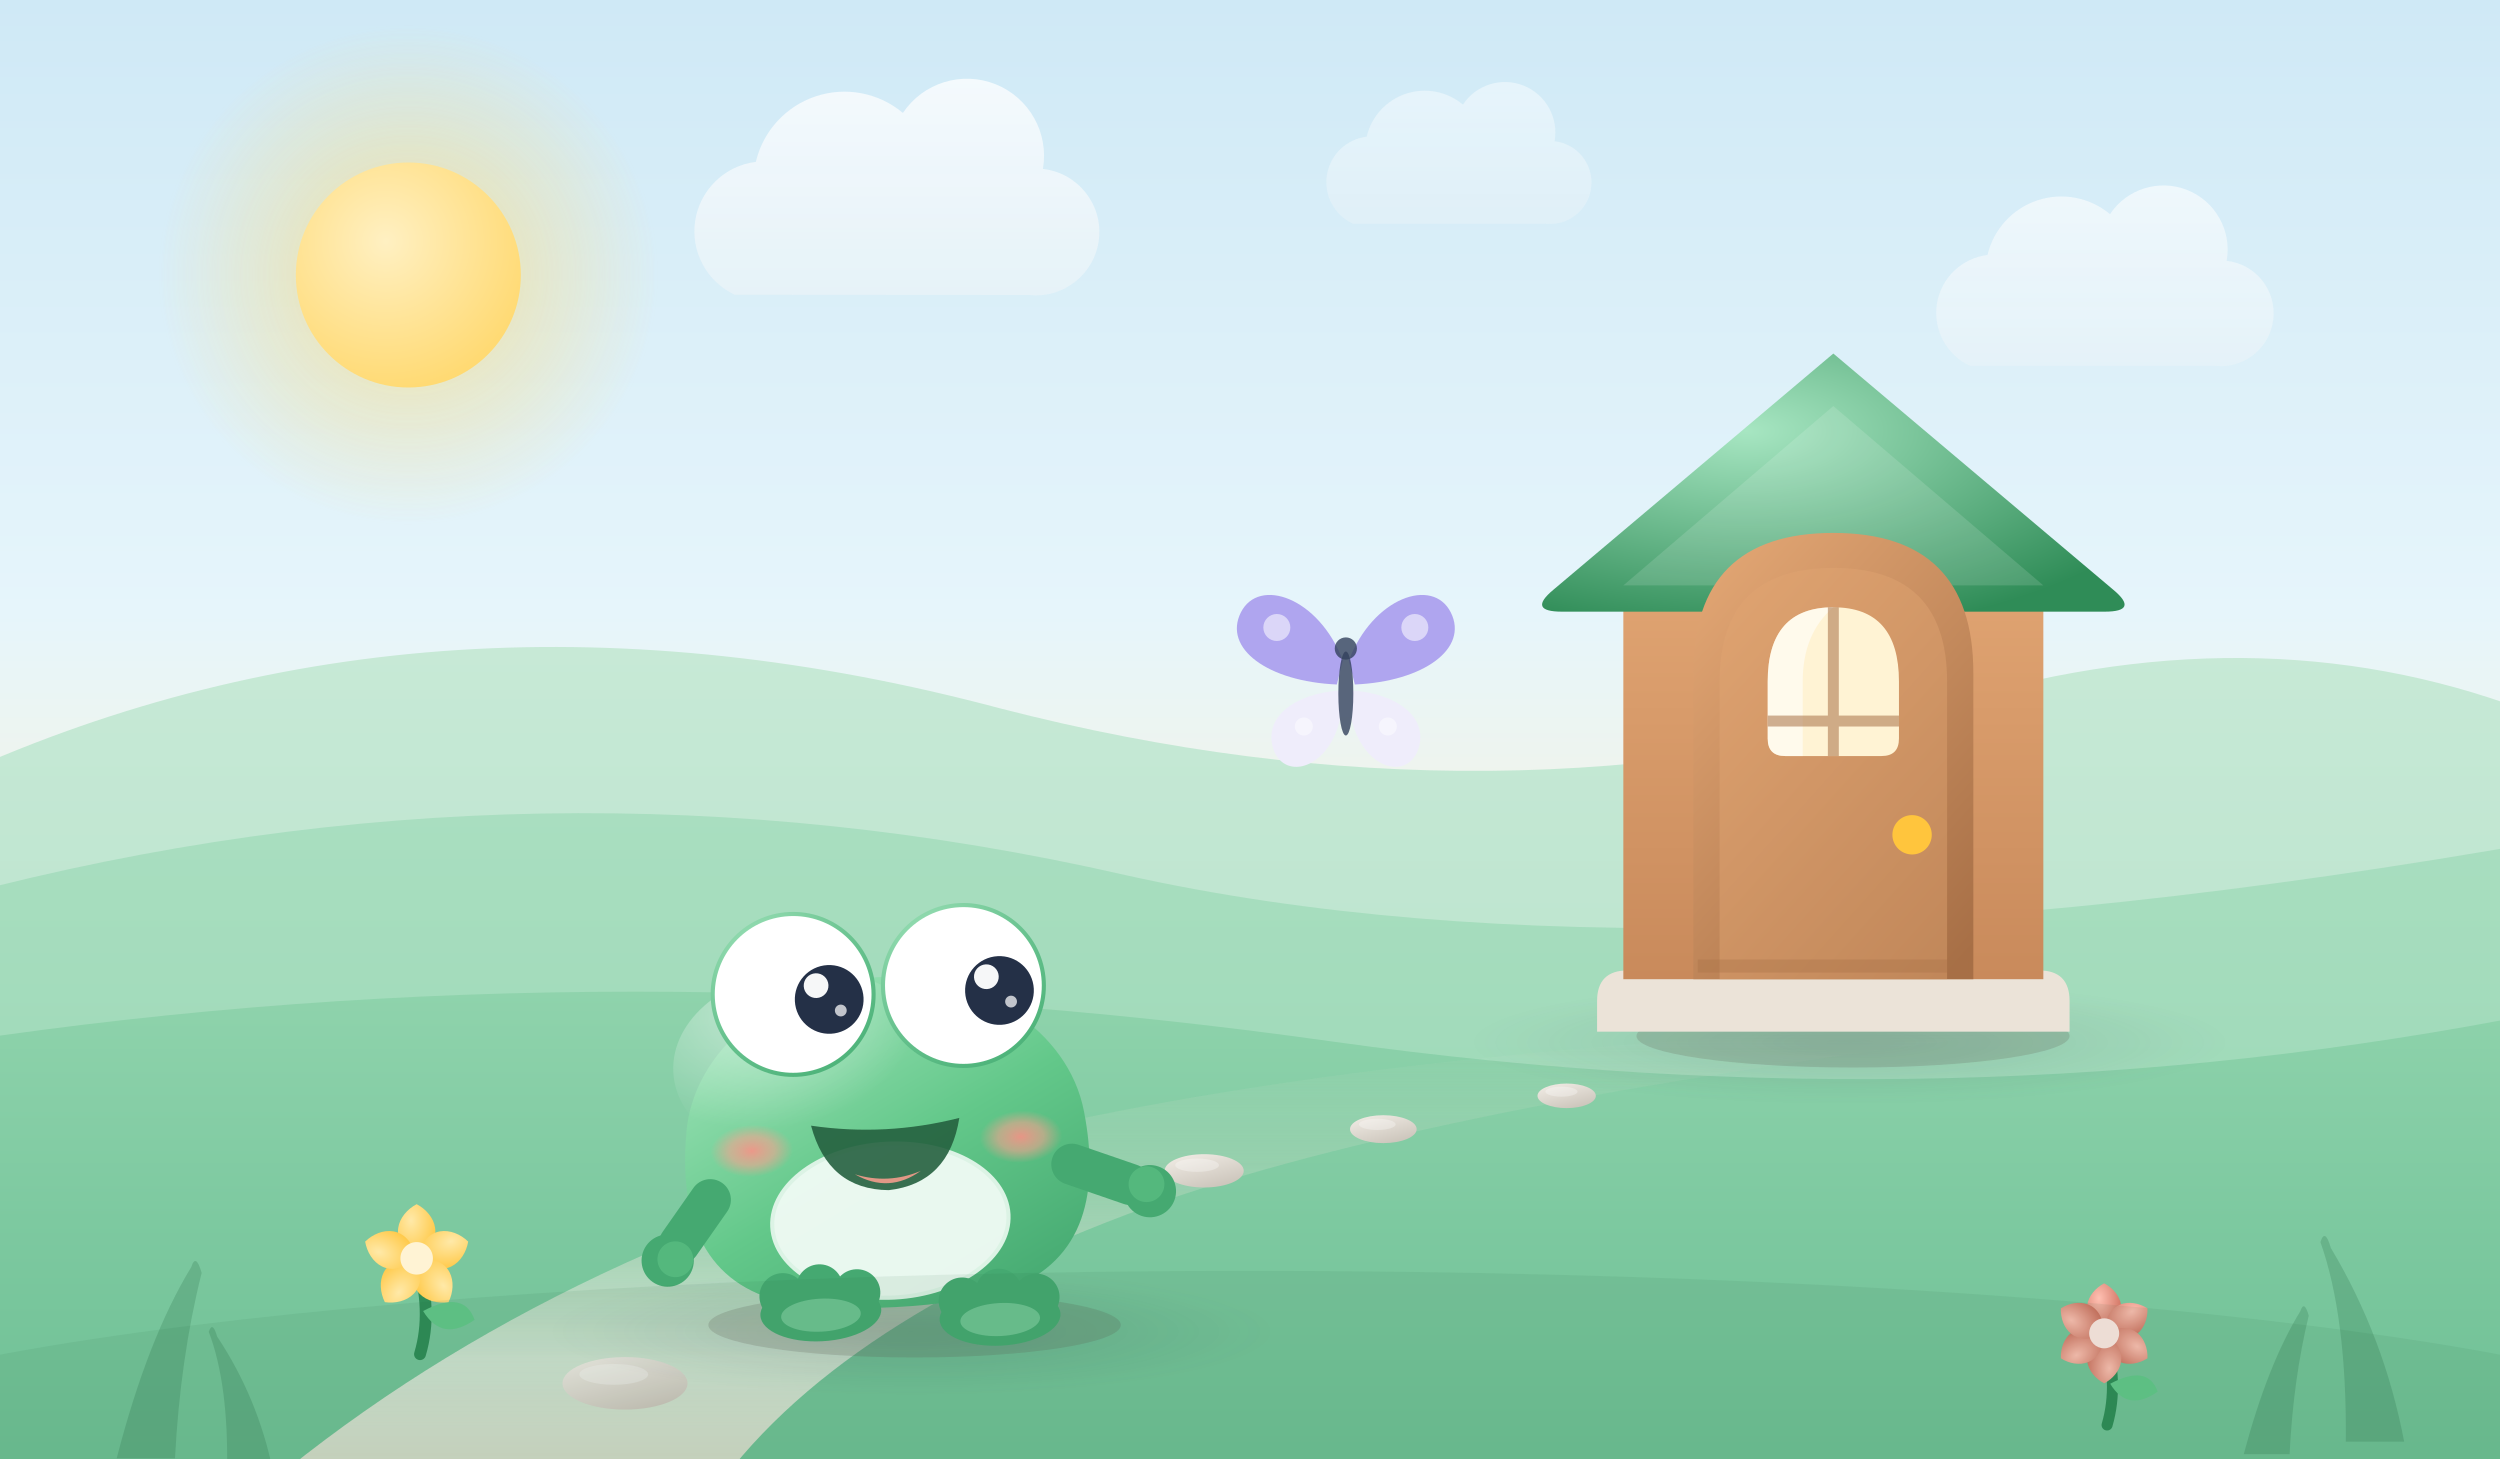
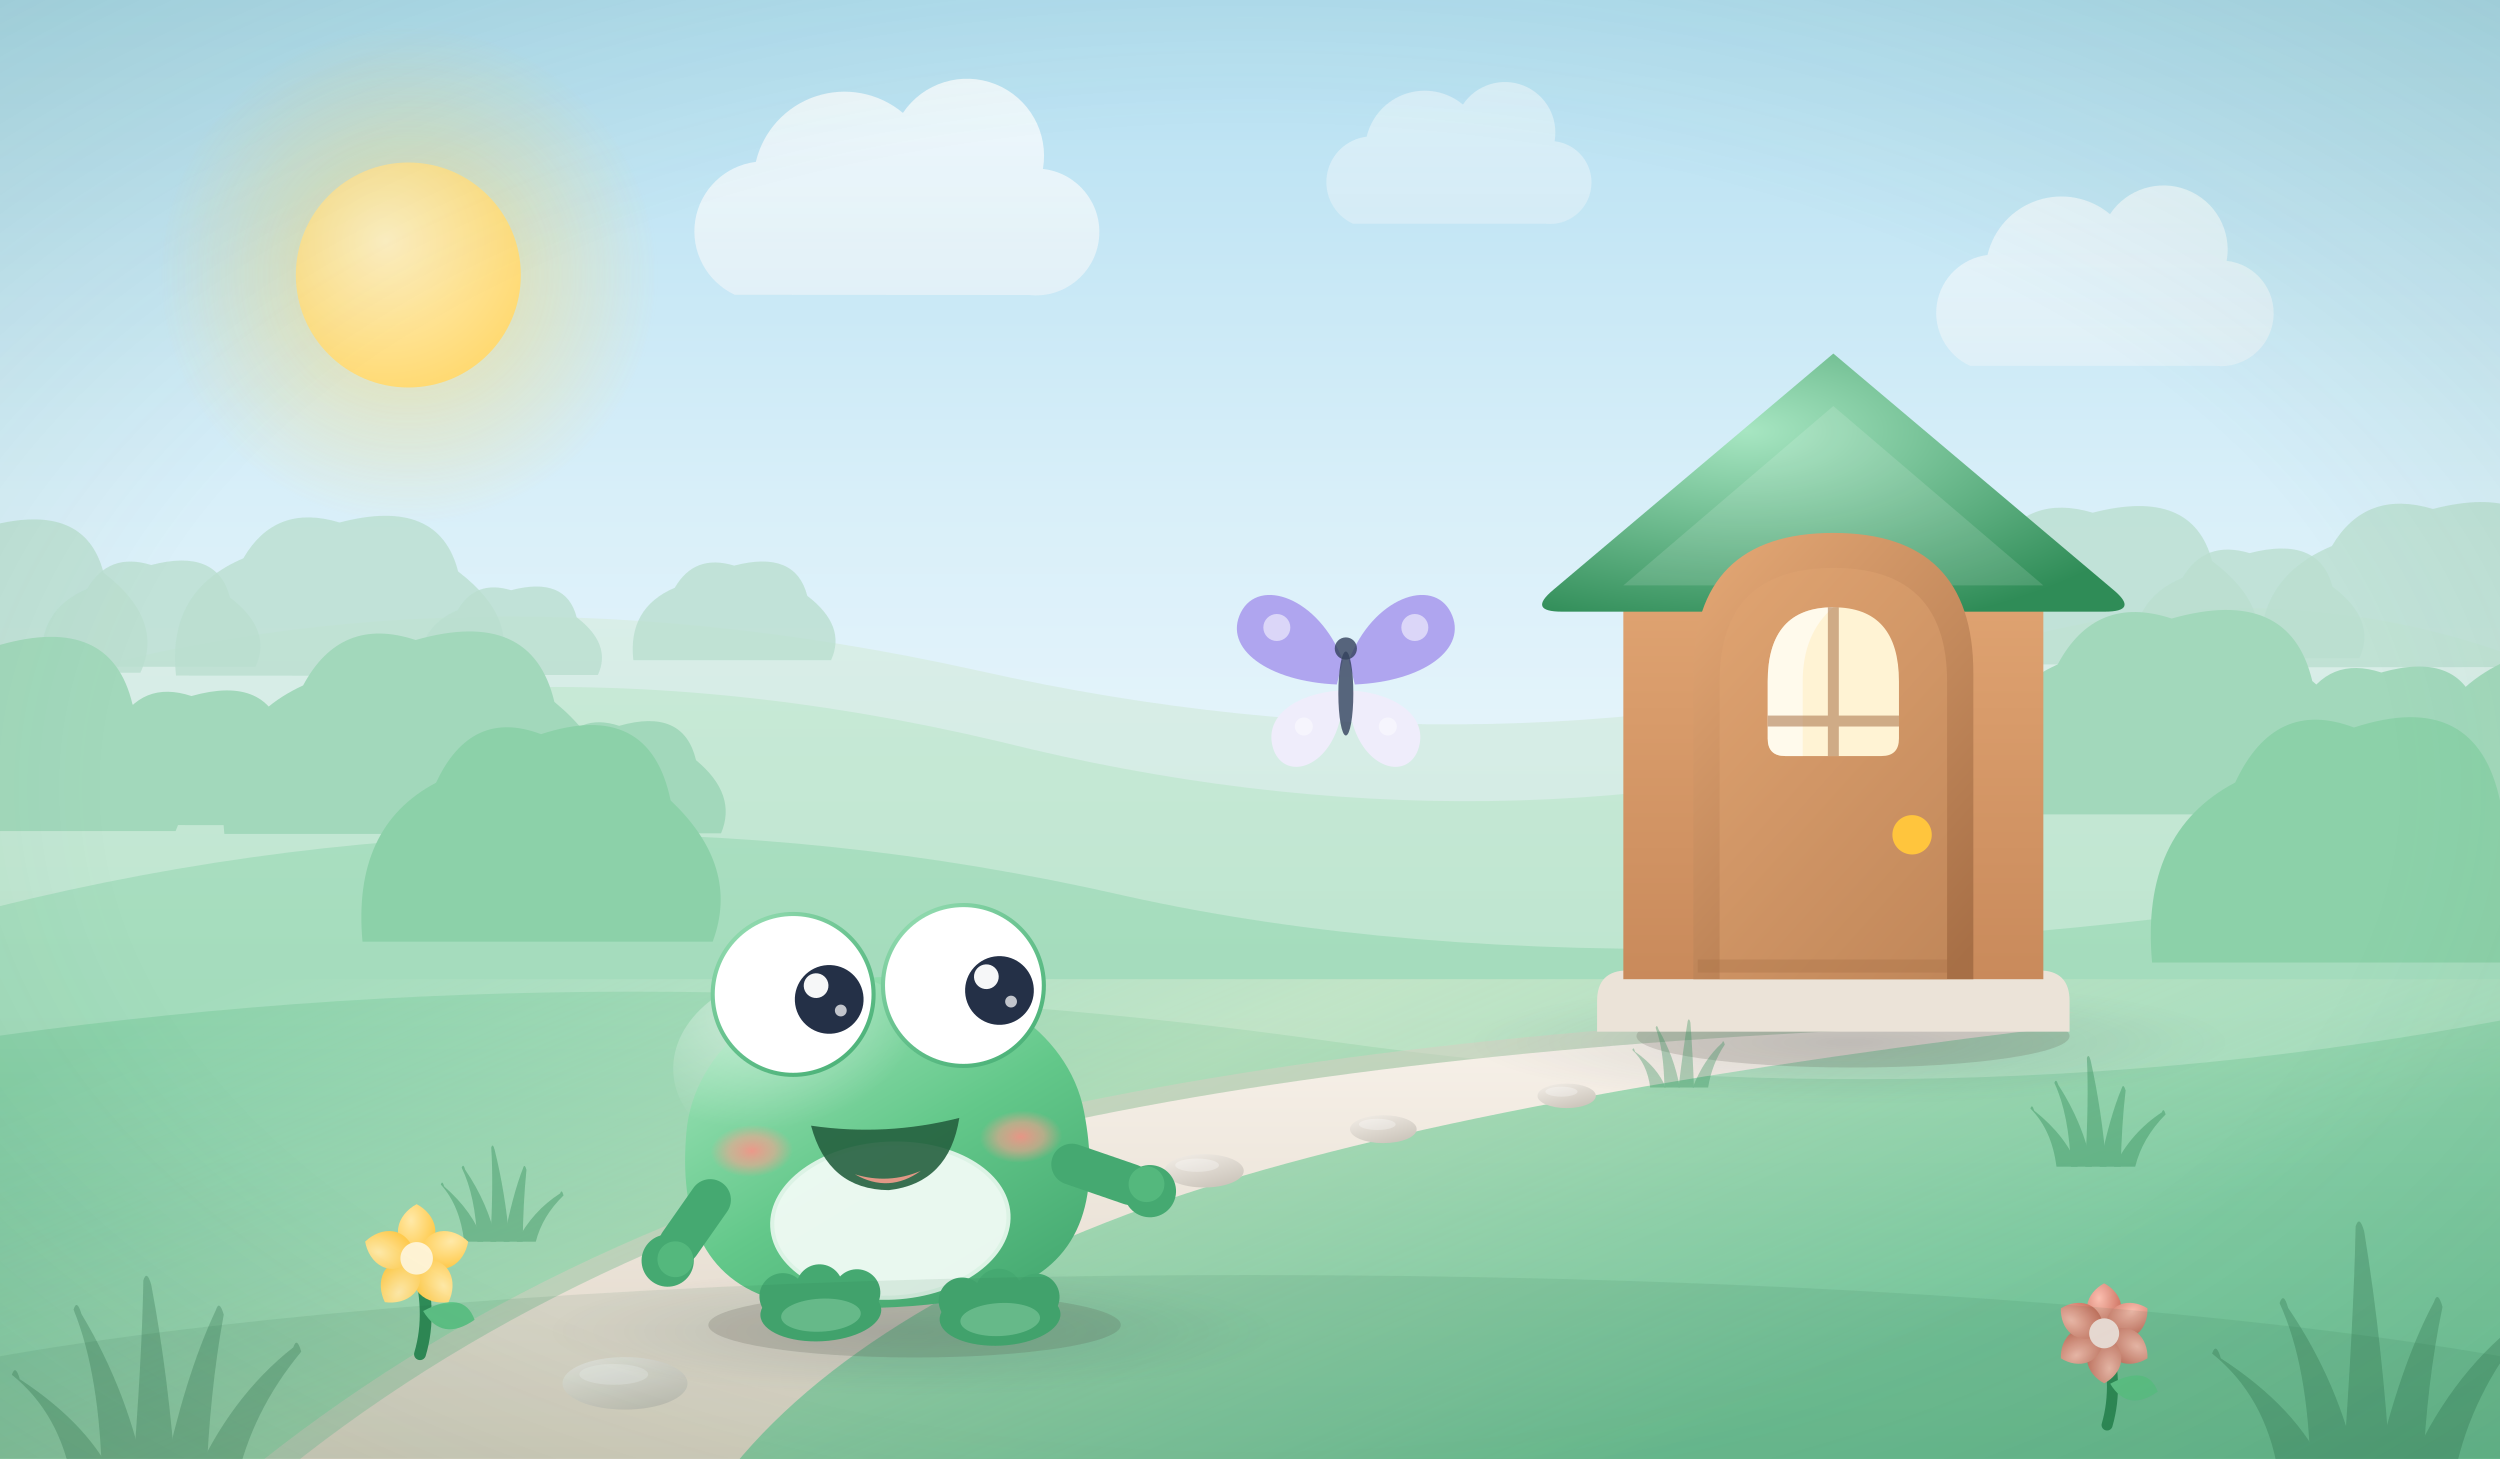
<svg xmlns="http://www.w3.org/2000/svg" viewBox="0 0 1200 700" width="1200" height="700">
  <defs>
    <linearGradient id="cloudFill" x1="0" y1="0" x2="0" y2="1">
      <stop offset="0" stop-color="#FFFFFF" />
      <stop offset="1" stop-color="#EAF3F8" />
    </linearGradient>
    <radialGradient id="greenBall" cx="0.35" cy="0.3" r="0.8">
      <stop offset="0" stop-color="#A7E6C2" />
      <stop offset="1" stop-color="#2F8C57" />
    </radialGradient>
    <linearGradient id="ground" x1="0" y1="0" x2="0" y2="1">
      <stop offset="0" stop-color="#8FD3AC" />
      <stop offset="0.45" stop-color="#7DC9A0" />
      <stop offset="1" stop-color="#6CBE92" />
    </linearGradient>
    <linearGradient id="hillFar" x1="0" y1="0" x2="0" y2="1">
      <stop offset="0" stop-color="#C7E9D6" />
      <stop offset="1" stop-color="#AEDFC4" />
    </linearGradient>
+     <linearGradient id="hillHaze" x1="0" y1="0" x2="0" y2="1">
+       <stop offset="0" stop-color="#D9EEE8" />
+       <stop offset="1" stop-color="#C6E6DA" />
+     </linearGradient>
    <linearGradient id="hillMid" x1="0" y1="0" x2="0" y2="1">
      <stop offset="0" stop-color="#A9DEC0" />
      <stop offset="1" stop-color="#93D5B0" />
    </linearGradient>
    <linearGradient id="hopBody" x1="0.2" y1="0" x2="0.85" y2="1">
      <stop offset="0" stop-color="#9FE3B9" />
      <stop offset="0.52" stop-color="#63C88A" />
      <stop offset="1" stop-color="#45A971" />
    </linearGradient>
    <radialGradient id="hopCheek" cx="0.5" cy="0.5" r="0.5">
      <stop offset="0" stop-color="#FF8E86" stop-opacity="0.85" />
      <stop offset="0.55" stop-color="#FF9F8F" stop-opacity="0.55" />
      <stop offset="1" stop-color="#FF9F8F" stop-opacity="0" />
    </radialGradient>
    <radialGradient id="hopEyeDome" cx="0.36" cy="0.28" r="0.75">
      <stop offset="0" stop-color="#A9E8C2" />
      <stop offset="1" stop-color="#4FB47B" />
    </radialGradient>
    <radialGradient id="hopSheen" cx="0.34" cy="0.22" r="0.6">
      <stop offset="0" stop-color="#FFFFFF" stop-opacity="0.45" />
      <stop offset="1" stop-color="#FFFFFF" stop-opacity="0" />
    </radialGradient>
+     <linearGradient id="meadowLight" x1="0.1" y1="0" x2="0.9" y2="0.4">
+       <stop offset="0" stop-color="#FFFFFF" stop-opacity="0" />
+       <stop offset="0.45" stop-color="#FFF6DE" stop-opacity="0.32" />
+       <stop offset="1" stop-color="#FFF6DE" stop-opacity="0" />
+     </linearGradient>
+     <linearGradient id="pathSand" x1="0" y1="0" x2="0" y2="1">
+       <stop offset="0" stop-color="#F7F1E9" />
+       <stop offset="0.45" stop-color="#EBE3D8" />
+       <stop offset="1" stop-color="#DDD2C2" />
+     </linearGradient>
    <radialGradient id="peachBall" cx="0.35" cy="0.3" r="0.8">
      <stop offset="0" stop-color="#FFC0B2" />
      <stop offset="1" stop-color="#C96755" />
    </radialGradient>
-     <linearGradient id="shoreSand" x1="0" y1="0" x2="0" y2="1">
-       <stop offset="0" stop-color="#EBE3D8" stop-opacity="0" />
-       <stop offset="0.36" stop-color="#EBE3D8" stop-opacity="0.26" />
-       <stop offset="0.7" stop-color="#F7F1E9" stop-opacity="0.72" />
-       <stop offset="1" stop-color="#E3D9CA" stop-opacity="0.92" />
-     </linearGradient>
+     <radialGradient id="pondVignette" cx="0.5" cy="0.54" r="0.78">
+       <stop offset="0.58" stop-color="#1B5E39" stop-opacity="0" />
+       <stop offset="1" stop-color="#1B5E39" stop-opacity="0.16" />
+     </radialGradient>
    <linearGradient id="skyWarm" x1="0" y1="0" x2="0" y2="1">
-       <stop offset="0" stop-color="#CFE9F6" />
-       <stop offset="0.42" stop-color="#E6F5FB" />
-       <stop offset="0.75" stop-color="#FFF3D4" />
-       <stop offset="1" stop-color="#FFF0E2" />
+       <stop offset="0" stop-color="#B4DFF1" />
+       <stop offset="0.34" stop-color="#D8EFF9" />
+       <stop offset="0.66" stop-color="#EFF8FC" />
+       <stop offset="0.86" stop-color="#FFF3D4" />
+       <stop offset="1" stop-color="#FFEFDF" />
    </linearGradient>
    <radialGradient id="softShadow" cx="0.5" cy="0.5" r="0.5">
      <stop offset="0" stop-color="#243047" stop-opacity="0.14" />
      <stop offset="1" stop-color="#243047" stop-opacity="0" />
    </radialGradient>
    <linearGradient id="stoneGrad" x1="0.25" y1="0" x2="0.85" y2="1">
      <stop offset="0" stop-color="#EFEAE3" />
      <stop offset="1" stop-color="#C9C2B8" />
    </linearGradient>
    <radialGradient id="sunDisc" cx="0.4" cy="0.35" r="0.75">
      <stop offset="0" stop-color="#FFF0C2" />
      <stop offset="1" stop-color="#FFD769" />
    </radialGradient>
    <radialGradient id="sunGlow" cx="0.5" cy="0.5" r="0.5">
      <stop offset="0" stop-color="#FFD769" stop-opacity="0.95" />
      <stop offset="0.45" stop-color="#FFD769" stop-opacity="0.45" />
      <stop offset="1" stop-color="#FFD769" stop-opacity="0" />
    </radialGradient>
    <linearGradient id="woodGrad" x1="0.2" y1="0" x2="0.9" y2="1">
      <stop offset="0" stop-color="#E0A472" />
      <stop offset="1" stop-color="#A76F46" />
    </linearGradient>
    <linearGradient id="woodGradV" x1="0" y1="0" x2="0" y2="1">
      <stop offset="0" stop-color="#E0A472" />
      <stop offset="1" stop-color="#C98A5B" />
    </linearGradient>
    <radialGradient id="yellowBall" cx="0.35" cy="0.3" r="0.8">
      <stop offset="0" stop-color="#FFE9A8" />
      <stop offset="1" stop-color="#FFC53D" />
    </radialGradient>
  </defs>
  <rect x="0" y="0" width="1200" height="700" fill="url(#skyWarm)" />
  <circle cx="196" cy="132" r="120" fill="url(#sunGlow)" opacity="0.75" />
  <circle cx="196" cy="132" r="54" fill="url(#sunDisc)" />
  <g opacity="0.75">
    <path d=" M 352.7 141.5 a 33.6 33.6 0 0 1 10.1 -63.8 a 43.7 43.7 0 0 1 70.6 -23.5 a 37 37 0 0 1 67.2 26.9 a 30.2 30.2 0 0 1 -6.7 60.5 Z" fill="url(#cloudFill)" />
  </g>
  <g opacity="0.6">
    <path d=" M 945.6 175.6 a 28 28 0 0 1 8.4 -53.2 a 36.4 36.4 0 0 1 58.8 -19.6 a 30.8 30.8 0 0 1 56 22.4 a 25.2 25.2 0 0 1 -5.6 50.4 Z" fill="url(#cloudFill)" />
  </g>
  <g opacity="0.45">
    <path d=" M 649.4 107.4 a 22 22 0 0 1 6.6 -41.8 a 28.6 28.6 0 0 1 46.2 -15.4 a 24.2 24.2 0 0 1 44 17.6 a 19.8 19.8 0 0 1 -4.4 39.6 Z" fill="url(#cloudFill)" />
  </g>
-   <path d="M -20 372 Q 210 268 480 340 Q 720 402 940 336 Q 1090 292 1220 344 L 1220 720 L -20 720 Z" fill="url(#hillFar)" />
-   <path d="M -20 430 Q 260 356 540 420 Q 800 478 1220 404 L 1220 720 L -20 720 Z" fill="url(#hillMid)" />
+   <path d="M -20 340 Q 200 262 470 322 Q 720 378 950 312 Q 1090 268 1220 320 L 1220 720 L -20 720 Z" fill="url(#hillHaze)" />
+   <path d="M -80.1 322.9 q -4.4 -39 31 -54 q 14.7 -25.5 44.2 -16.5 q 45.7 -12 54.6 22.5 q 29.5 22.5 17.7 48 Z" fill="#BADFD0" opacity="0.8" />
+   <path d="M 20.4 320 q -3.1 -27 21.5 -37.4 q 10.2 -17.7 30.7 -11.4 q 31.7 -8.3 37.8 15.6 q 20.5 15.6 12.3 33.3 Z" fill="#BADFD0" opacity="0.8" />
+   <path d="M 84.5 324.3 q -4.6 -40.7 32.3 -56.3 q 15.4 -26.6 46.2 -17.2 q 47.7 -12.5 56.9 23.5 q 30.8 23.5 18.5 50.1 Z" fill="#BADFD0" opacity="0.8" />
+   <path d="M 201.8 324 q -2.6 -22.5 17.9 -31.2 q 8.5 -14.7 25.6 -9.5 q 26.4 -6.9 31.5 13 q 17 13 10.2 27.7 Z" fill="#BADFD0" opacity="0.8" />
+   <path d="M 304 316.9 q -2.8 -25.1 19.9 -34.8 q 9.5 -16.4 28.5 -10.6 q 29.4 -7.7 35.1 14.5 q 19 14.5 11.4 30.9 Z" fill="#BADFD0" opacity="0.8" />
+   <path d="M 925.5 318.9 q -4.6 -40.3 32.5 -55.8 q 15.5 -26.3 46.5 -17 q 48 -12.4 57.3 23.2 q 31 23.2 18.6 49.6 Z" fill="#BADFD0" opacity="0.8" />
+   <path d="M 1025 316 q -3.2 -27.9 22.6 -38.7 q 10.7 -18.3 32.2 -11.8 q 33.3 -8.6 39.8 16.1 q 21.5 16.1 12.9 34.4 Z" fill="#BADFD0" opacity="0.8" />
+   <path d="M 1085.4 320.3 q -4.8 -42 33.9 -58.2 q 16.2 -27.5 48.5 -17.8 q 50.1 -12.9 59.8 24.2 q 32.3 24.2 19.4 51.7 Z" fill="#BADFD0" opacity="0.8" />
+   <path d="M 1202.2 320 q -2.7 -23.3 18.8 -32.2 q 9 -15.2 26.9 -9.8 q 27.8 -7.2 33.1 13.4 q 17.9 13.4 10.7 28.7 Z" fill="#BADFD0" opacity="0.8" />
+   <path d="M -20 384 Q 210 292 480 356 Q 720 416 940 350 Q 1090 306 1220 358 L 1220 720 L -20 720 Z" fill="url(#hillFar)" />
+   <path d="M -88.1 398.9 q -5.2 -49.4 36.2 -68.4 q 17.2 -32.3 51.7 -20.9 q 53.5 -15.2 63.8 28.5 q 34.5 28.5 20.7 60.8 Z" fill="#A2D8BB" />
+   <path d="M 30.9 396 q -3.6 -34.3 25.1 -47.4 q 12 -22.4 35.9 -14.5 q 37.1 -10.5 44.3 19.8 q 23.9 19.8 14.4 42.2 Z" fill="#A2D8BB" />
+   <path d="M 107.7 400.3 q -5.4 -51.5 37.8 -71.3 q 18 -33.7 54 -21.8 q 55.8 -15.9 66.6 29.7 q 36 29.7 21.6 63.4 Z" fill="#A2D8BB" />
+   <path d="M 246.4 400 q -3 -28.5 20.9 -39.5 q 10 -18.7 29.9 -12.1 q 30.9 -8.8 36.9 16.5 q 19.9 16.5 12 35.1 Z" fill="#A2D8BB" />
+   <path d="M 949.4 390.9 q -5.5 -52 38.3 -72 q 18.2 -34 54.7 -22 q 56.6 -16 67.5 30 q 36.5 30 21.9 64 Z" fill="#A2D8BB" />
+   <path d="M 1078.4 388 q -3.8 -36.1 26.6 -49.9 q 12.7 -23.6 38 -15.3 q 39.2 -11.1 46.8 20.8 q 25.3 20.8 15.2 44.4 Z" fill="#A2D8BB" />
+   <path d="M 1163.1 392.3 q -5.7 -54.2 40 -75.1 q 19 -35.5 57.1 -22.9 q 59 -16.7 70.4 31.3 q 38.1 31.3 22.8 66.8 Z" fill="#A2D8BB" />
+   <path d="M -20 440 Q 260 366 540 430 Q 800 488 1220 414 L 1220 720 L -20 720 Z" fill="url(#hillMid)" />
+   <path d="M 174 452 q -5 -55.1 35.3 -76.3 q 16.8 -36 50.4 -23.3 q 52.1 -17 62.2 31.8 q 33.6 31.8 20.2 67.8 Z" fill="#8CD1A9" />
+   <path d="M 1033 462 q -5.7 -62.4 39.9 -86.4 q 19 -40.8 57 -26.4 q 58.9 -19.2 70.3 36 q 38 36 22.8 76.8 Z" fill="#8CD1A9" />
  <path d="M -20 500 Q 300 452 640 500 Q 940 542 1220 486 L 1220 720 L -20 720 Z" fill="url(#ground)" />
-   <path d="M 120 720 Q 260 600 470 548 Q 640 506 900 494 L 980 494 Q 700 528 560 576 Q 400 632 340 720 Z" fill="url(#shoreSand)" opacity="0.95" />
+   <rect x="0" y="470" width="1200" height="260" fill="url(#meadowLight)" />
+   <path d="M 96 726 Q 244 596 462 542 Q 638 498 902 486 L 996 486 Q 690 522 546 572 Q 382 630 316 726 Z" fill="#D8CEC1" opacity="0.5" />
+   <path d="M 120 720 Q 260 600 470 548 Q 640 506 900 494 L 980 494 Q 700 528 560 576 Q 400 632 340 720 Z" fill="url(#pathSand)" />
  <ellipse cx="300" cy="664" rx="30" ry="12.6" fill="url(#stoneGrad)" />
  <ellipse cx="294.6" cy="659.7" rx="16.5" ry="5" fill="#FFFFFF" opacity="0.3" />
  <ellipse cx="392" cy="620" rx="26" ry="10.9" fill="url(#stoneGrad)" />
  <ellipse cx="387.3" cy="616.3" rx="14.3" ry="4.4" fill="#FFFFFF" opacity="0.3" />
  <ellipse cx="486" cy="588" rx="22" ry="9.2" fill="url(#stoneGrad)" />
  <ellipse cx="482" cy="584.9" rx="12.1" ry="3.7" fill="#FFFFFF" opacity="0.3" />
  <ellipse cx="578" cy="562" rx="19" ry="8" fill="url(#stoneGrad)" />
  <ellipse cx="574.6" cy="559.3" rx="10.5" ry="3.2" fill="#FFFFFF" opacity="0.3" />
  <ellipse cx="664" cy="542" rx="16" ry="6.7" fill="url(#stoneGrad)" />
  <ellipse cx="661.1" cy="539.7" rx="8.8" ry="2.7" fill="#FFFFFF" opacity="0.3" />
  <ellipse cx="752" cy="526" rx="14" ry="5.9" fill="url(#stoneGrad)" />
  <ellipse cx="749.5" cy="524" rx="7.7" ry="2.4" fill="#FFFFFF" opacity="0.3" />
  <g transform="translate(880 470) scale(1.05)">
    <ellipse cx="7.5" cy="28.9" rx="174" ry="28.3" fill="url(#softShadow)" />
    <ellipse cx="9" cy="26" rx="99" ry="14.4" fill="#5A544D" opacity="0.2" />
    <path d="M -108 10 q 0 -14 14 -14 h 188 q 14 0 14 14 v 14 h -216 Z" fill="#EBE3D8" />
    <path d="M -96 0 v -170 q 0 -14 14 -14 h 164 q 14 0 14 14 V 0 Z" fill="url(#woodGradV)" />
    <path d="M 0 -286 L 128 -178 q 12 10 -4 10 H -124 q -16 0 -4 -10 Z" fill="url(#greenBall)" />
    <path d="M 0 -262 L 96 -180 H -96 Z" fill="#FFFFFF" opacity="0.13" />
    <path d="M -64 0 v -140 q 0 -64 64 -64 q 64 0 64 64 V 0 Z" fill="url(#woodGrad)" />
    <path d="M -52 0 v -136 q 0 -52 52 -52 q 52 0 52 52 V 0 Z" fill="#E0A472" opacity="0.45" />
    <path d="M -30 -136 q 0 -34 30 -34 q 30 0 30 34 v 26 q 0 8 -8 8 h -44 q -8 0 -8 -8 Z" fill="#FFF3D4" />
    <path d="M -30 -136 q 0 -34 30 -34 q -14 12 -14 34 v 34 h -8 q -8 0 -8 -8 Z" fill="#FFFFFF" opacity="0.55" />
    <path d="M -30 -118 h 60 M 0 -170 v 68" stroke="#A76F46" stroke-width="5" opacity="0.55" />
    <circle cx="36" cy="-66" r="9" fill="#FFC53D" />
    <path d="M -62 -6 h 124" stroke="#A76F46" stroke-width="6" opacity="0.35" />
  </g>
  <ellipse cx="437.5" cy="639.1" rx="174" ry="30.7" fill="url(#softShadow)" />
  <ellipse cx="439" cy="636" rx="99" ry="15.6" fill="#5A544D" opacity="0.2" />
  <g transform="translate(430 636) rotate(-3) scale(0.66) translate(-256 -440)">
    <path d=" M 256 186.7 C 330.5 186.7, 392.7 232.4, 400.8 292.2 C 408.9 350, 396.6 400, 340 418 C 300 430, 212 430, 172 418 C 115.4 400, 103.1 350, 111.2 292.2 C 119.3 232.4, 181.5 186.7, 256 186.7 Z" fill="url(#hopBody)" />
    <ellipse cx="200" cy="248" rx="96" ry="70" fill="url(#hopSheen)" />
    <g transform="translate(126 342) rotate(128)">
      <rect x="-15" y="-15" width="69" height="30" rx="15" fill="#45A971" />
      <circle cx="54" cy="0" r="19" fill="#45A971" />
      <circle cx="50" cy="-4" r="13" fill="#63C88A" opacity="0.5" />
    </g>
    <g transform="translate(390 330) rotate(22)">
      <rect x="-15" y="-15" width="75" height="30" rx="15" fill="#45A971" />
      <circle cx="60" cy="0" r="19" fill="#45A971" />
      <circle cx="56" cy="-4" r="13" fill="#63C88A" opacity="0.5" />
    </g>
    <ellipse cx="256" cy="364" rx="86" ry="56" fill="#F0FBF4" opacity="0.95" />
    <ellipse cx="256" cy="364" rx="86" ry="56" fill="none" stroke="#DCF3E5" stroke-width="3" />
    <g transform="translate(202 426) scale(1 1)">
      <ellipse cx="0" cy="2" rx="44" ry="21" fill="#45A971" />
      <circle cx="-27" cy="-11" r="17" fill="#45A971" />
      <circle cx="0" cy="-16" r="17" fill="#45A971" />
      <circle cx="27" cy="-11" r="17" fill="#45A971" />
      <ellipse cx="0" cy="4" rx="29" ry="12" fill="#9FE3B9" opacity="0.45" />
    </g>
    <g transform="translate(332 436) scale(-1 1)">
      <ellipse cx="0" cy="2" rx="44" ry="21" fill="#45A971" />
      <circle cx="-27" cy="-11" r="17" fill="#45A971" />
      <circle cx="0" cy="-16" r="17" fill="#45A971" />
      <circle cx="27" cy="-11" r="17" fill="#45A971" />
      <ellipse cx="0" cy="4" rx="29" ry="12" fill="#9FE3B9" opacity="0.45" />
    </g>
    <g>
      <circle cx="194" cy="196" r="60" fill="url(#hopEyeDome)" />
      <ellipse cx="194" cy="196" rx="57" ry="57" fill="#FFFFFF" />
      <circle cx="220" cy="201" r="25" fill="#243047" />
      <circle cx="211" cy="190.5" r="9" fill="#FFFFFF" opacity="0.96" />
      <circle cx="228" cy="209.5" r="4.3" fill="#FFFFFF" opacity="0.72" />
    </g>
    <g>
      <circle cx="318" cy="196" r="60" fill="url(#hopEyeDome)" />
      <ellipse cx="318" cy="196" rx="57" ry="57" fill="#FFFFFF" />
      <circle cx="344" cy="201" r="25" fill="#243047" />
      <circle cx="335" cy="190.5" r="9" fill="#FFFFFF" opacity="0.96" />
      <circle cx="352" cy="209.5" r="4.3" fill="#FFFFFF" opacity="0.72" />
    </g>
    <ellipse cx="158" cy="308" rx="30" ry="19" fill="url(#hopCheek)" />
    <ellipse cx="354" cy="308" rx="30" ry="19" fill="url(#hopCheek)" />
    <path d="M 202 292 Q 256 302.8 310 292 Q 300 339.1 256 341.8 Q 212 339.1 202 292 Z" fill="#25603F" opacity="0.9" />
    <path d="M 232 329 Q 256 344.4 280 329 Q 256 337.7 232 329 Z" fill="#FF9F8F" opacity="0.85" />
  </g>
-   <g fill="#1B5E39" opacity="0.2">
-     <path d="M 56 700 Q 70.9 642.4 91.8 608.2 Q 94 601.2 96.8 611 Q 86.5 652 84 700 Z" />
-     <path d="M 109 706 Q 109.7 664 100.2 639.3 Q 102 633.8 104.2 641.5 Q 123.8 671 131 706 Z" />
-     <path d="M 1126 692 Q 1126.5 632 1113.8 596.2 Q 1116 589.2 1118.8 599 Q 1144.5 642 1154 692 Z" />
-     <path d="M 1077 698 Q 1088.5 654.8 1104.2 629.3 Q 1106 623.8 1108.2 631.5 Q 1100.8 662 1099 698 Z" />
+   <g fill="#2F8C57" opacity="0.4">
+     <path d="M 222.8 596 Q 220.8 578.7 211.6 568.6 Q 212.3 566.3 213.2 569.5 Q 227.1 581.6 232 596 Z" />
+     <path d="M 229.1 596 Q 228.2 573.9 221.6 560.5 Q 222.4 558.2 223.3 561.5 Q 234.3 577.6 238.3 596 Z" />
+     <path d="M 235.4 596 Q 236.9 568.1 235.8 550.8 Q 236.5 548.5 237.4 551.8 Q 242.6 572.7 244.6 596 Z" />
+     <path d="M 241.7 596 Q 245.9 573.9 251.1 560.6 Q 251.8 558.3 252.7 561.5 Q 251.1 577.6 250.9 596 Z" />
+     <path d="M 248 596 Q 255.6 581.3 268.9 572.8 Q 269.6 570.5 270.5 573.8 Q 260.3 583.7 257.2 596 Z" />
+   </g>
+   <g fill="#2F8C57" opacity="0.34">
+     <path d="M 792.1 522 Q 790.6 510.5 783.5 504 Q 784.1 502.1 784.8 504.8 Q 795.7 512.4 799.5 522 Z" />
+     <path d="M 798.9 522 Q 798.7 504.1 794.7 493.3 Q 795.3 491.4 796.1 494.1 Q 803.6 507.1 806.3 522 Z" />
+     <path d="M 805.7 522 Q 808.1 502.2 810.1 490.1 Q 810.7 488.2 811.4 490.8 Q 812.5 505.5 813.1 522 Z" />
+     <path d="M 812.5 522 Q 817.8 508.5 826.6 500.6 Q 827.2 498.7 827.9 501.4 Q 821.7 510.7 819.9 522 Z" />
+   </g>
+   <g fill="#2F8C57" opacity="0.4">
+     <path d="M 987.1 560 Q 984.9 542.4 974.6 532.1 Q 975.4 529.6 976.4 533.1 Q 991.8 545.3 997.3 560 Z" />
+     <path d="M 994 560 Q 993.2 535 986.1 519.8 Q 986.9 517.3 988 520.8 Q 999.9 539.1 1004.2 560 Z" />
+     <path d="M 1000.9 560 Q 1002.7 527.9 1001.7 507.9 Q 1002.5 505.4 1003.5 509 Q 1008.9 533.2 1011.1 560 Z" />
+     <path d="M 1007.8 560 Q 1012.5 536.5 1018.4 522.4 Q 1019.2 519.8 1020.3 523.4 Q 1018.3 540.4 1018 560 Z" />
+     <path d="M 1014.7 560 Q 1023.1 543.4 1037.7 533.9 Q 1038.5 531.4 1039.5 534.9 Q 1028.3 546.2 1024.9 560 Z" />
+   </g>
+   <g fill="#1B5E39" opacity="0.26">
+     <path d="M 34.6 712 Q 29.1 678.8 5.7 659.9 Q 7.4 654.6 9.5 662 Q 43.7 684.4 55.8 712 Z" />
+     <path d="M 49 712 Q 48.1 660 35.3 628.6 Q 36.9 623.3 39.1 630.7 Q 61.9 668.7 70.2 712 Z" />
+     <path d="M 63.4 712 Q 68.2 651.6 68.8 614.6 Q 70.5 609.3 72.6 616.7 Q 81.1 661.7 84.6 712 Z" />
+     <path d="M 77.8 712 Q 88.7 660.2 103.6 628.9 Q 105.2 623.6 107.4 631 Q 100.5 668.9 99 712 Z" />
+     <path d="M 92.2 712 Q 110 670.9 140.8 646.7 Q 142.5 641.4 144.6 648.8 Q 120.6 677.8 113.4 712 Z" />
+   </g>
+   <g fill="#1B5E39" opacity="0.26">
+     <path d="M 1093.4 706 Q 1087.3 670.2 1061.8 649.7 Q 1063.7 644 1066 652 Q 1103.1 676.1 1116.2 706 Z" />
+     <path d="M 1109 706 Q 1108 655.6 1094.2 625.5 Q 1096.1 619.8 1098.3 627.8 Q 1122.9 664 1131.8 706 Z" />
+     <path d="M 1124.6 706 Q 1129.8 633.6 1130.7 588.7 Q 1132.5 583 1134.8 591 Q 1143.7 645.7 1147.4 706 Z" />
+     <path d="M 1140.2 706 Q 1152 655.3 1168.3 625 Q 1170.1 619.2 1172.4 627.3 Q 1164.8 663.8 1163 706 Z" />
+     <path d="M 1155.8 706 Q 1175 661.3 1208.4 635 Q 1210.2 629.3 1212.5 637.3 Q 1186.5 668.8 1178.6 706 Z" />
  </g>
  <path d="M 200 604 q 7.8 25.3 1.6 46" fill="none" stroke="#2F8C57" stroke-width="5.7" stroke-linecap="round" />
  <path d="M 203.1 629.3 q 19.5 -10.4 24.7 4.2 q -15.6 10.9 -24.7 -4.2 Z" fill="#63C88A" />
  <g transform="translate(200 604) rotate(0)">
    <path d="M 0 0 C 14.6 -9.1 9 -21.3 0 -26 C -9 -21.3 -14.6 -9.1 0 0 Z" fill="url(#yellowBall)" />
  </g>
  <g transform="translate(200 604) rotate(72)">
    <path d="M 0 0 C 14.6 -9.1 9 -21.3 0 -26 C -9 -21.3 -14.6 -9.1 0 0 Z" fill="url(#yellowBall)" />
  </g>
  <g transform="translate(200 604) rotate(144)">
    <path d="M 0 0 C 14.6 -9.1 9 -21.3 0 -26 C -9 -21.3 -14.6 -9.1 0 0 Z" fill="url(#yellowBall)" />
  </g>
  <g transform="translate(200 604) rotate(216)">
    <path d="M 0 0 C 14.6 -9.1 9 -21.3 0 -26 C -9 -21.3 -14.6 -9.1 0 0 Z" fill="url(#yellowBall)" />
  </g>
  <g transform="translate(200 604) rotate(288)">
    <path d="M 0 0 C 14.6 -9.1 9 -21.3 0 -26 C -9 -21.3 -14.6 -9.1 0 0 Z" fill="url(#yellowBall)" />
  </g>
  <circle cx="200" cy="604" r="7.8" fill="#FFF3D4" />
  <path d="M 1010 640 q 7.2 24.2 1.4 44" fill="none" stroke="#2F8C57" stroke-width="5.3" stroke-linecap="round" />
  <path d="M 1012.9 664.2 q 18 -9.6 22.8 3.8 q -14.4 10.1 -22.8 -3.8 Z" fill="#63C88A" />
  <g transform="translate(1010 640) rotate(0)">
    <path d="M 0 0 C 13.4 -8.4 8.3 -19.7 0 -24 C -8.3 -19.7 -13.4 -8.4 0 0 Z" fill="url(#peachBall)" />
  </g>
  <g transform="translate(1010 640) rotate(60)">
    <path d="M 0 0 C 13.4 -8.4 8.3 -19.7 0 -24 C -8.3 -19.7 -13.4 -8.4 0 0 Z" fill="url(#peachBall)" />
  </g>
  <g transform="translate(1010 640) rotate(120)">
    <path d="M 0 0 C 13.4 -8.4 8.3 -19.7 0 -24 C -8.3 -19.7 -13.4 -8.4 0 0 Z" fill="url(#peachBall)" />
  </g>
  <g transform="translate(1010 640) rotate(180)">
    <path d="M 0 0 C 13.4 -8.4 8.3 -19.7 0 -24 C -8.3 -19.7 -13.4 -8.4 0 0 Z" fill="url(#peachBall)" />
  </g>
  <g transform="translate(1010 640) rotate(240)">
    <path d="M 0 0 C 13.4 -8.4 8.3 -19.7 0 -24 C -8.3 -19.7 -13.4 -8.4 0 0 Z" fill="url(#peachBall)" />
  </g>
  <g transform="translate(1010 640) rotate(300)">
    <path d="M 0 0 C 13.4 -8.4 8.3 -19.7 0 -24 C -8.3 -19.7 -13.4 -8.4 0 0 Z" fill="url(#peachBall)" />
  </g>
  <circle cx="1010" cy="640" r="7.2" fill="#FFE8E3" />
  <g transform="translate(646 330) scale(0.72)">
    <path d="M 2 -18 C 18 -60 58 -74 70 -50 C 82 -26 52 -4 6 -2 Z" fill="#AFA5EF" />
    <path d="M 4 2 C 34 4 56 20 48 42 C 40 62 12 54 4 22 Z" fill="#EFEDFB" />
    <circle cx="46" cy="-40" r="9" fill="#FFFFFF" opacity="0.55" />
    <circle cx="28" cy="26" r="6" fill="#FFFFFF" opacity="0.45" />
    <g transform="scale(-1 1)">
      <path d="M 2 -18 C 18 -60 58 -74 70 -50 C 82 -26 52 -4 6 -2 Z" fill="#AFA5EF" />
      <path d="M 4 2 C 34 4 56 20 48 42 C 40 62 12 54 4 22 Z" fill="#EFEDFB" />
      <circle cx="46" cy="-40" r="9" fill="#FFFFFF" opacity="0.55" />
      <circle cx="28" cy="26" r="6" fill="#FFFFFF" opacity="0.45" />
    </g>
    <ellipse cx="0" cy="4" rx="5" ry="28" fill="#33415C" opacity="0.8" />
    <circle cx="0" cy="-26" r="7.4" fill="#33415C" opacity="0.8" />
  </g>
-   <ellipse cx="600" cy="700" rx="720" ry="90" fill="#1B5E39" opacity="0.08" />
+   <ellipse cx="600" cy="706" rx="740" ry="94" fill="#1B5E39" opacity="0.09" />
+   <rect x="0" y="0" width="1200" height="700" fill="url(#pondVignette)" />
</svg>
